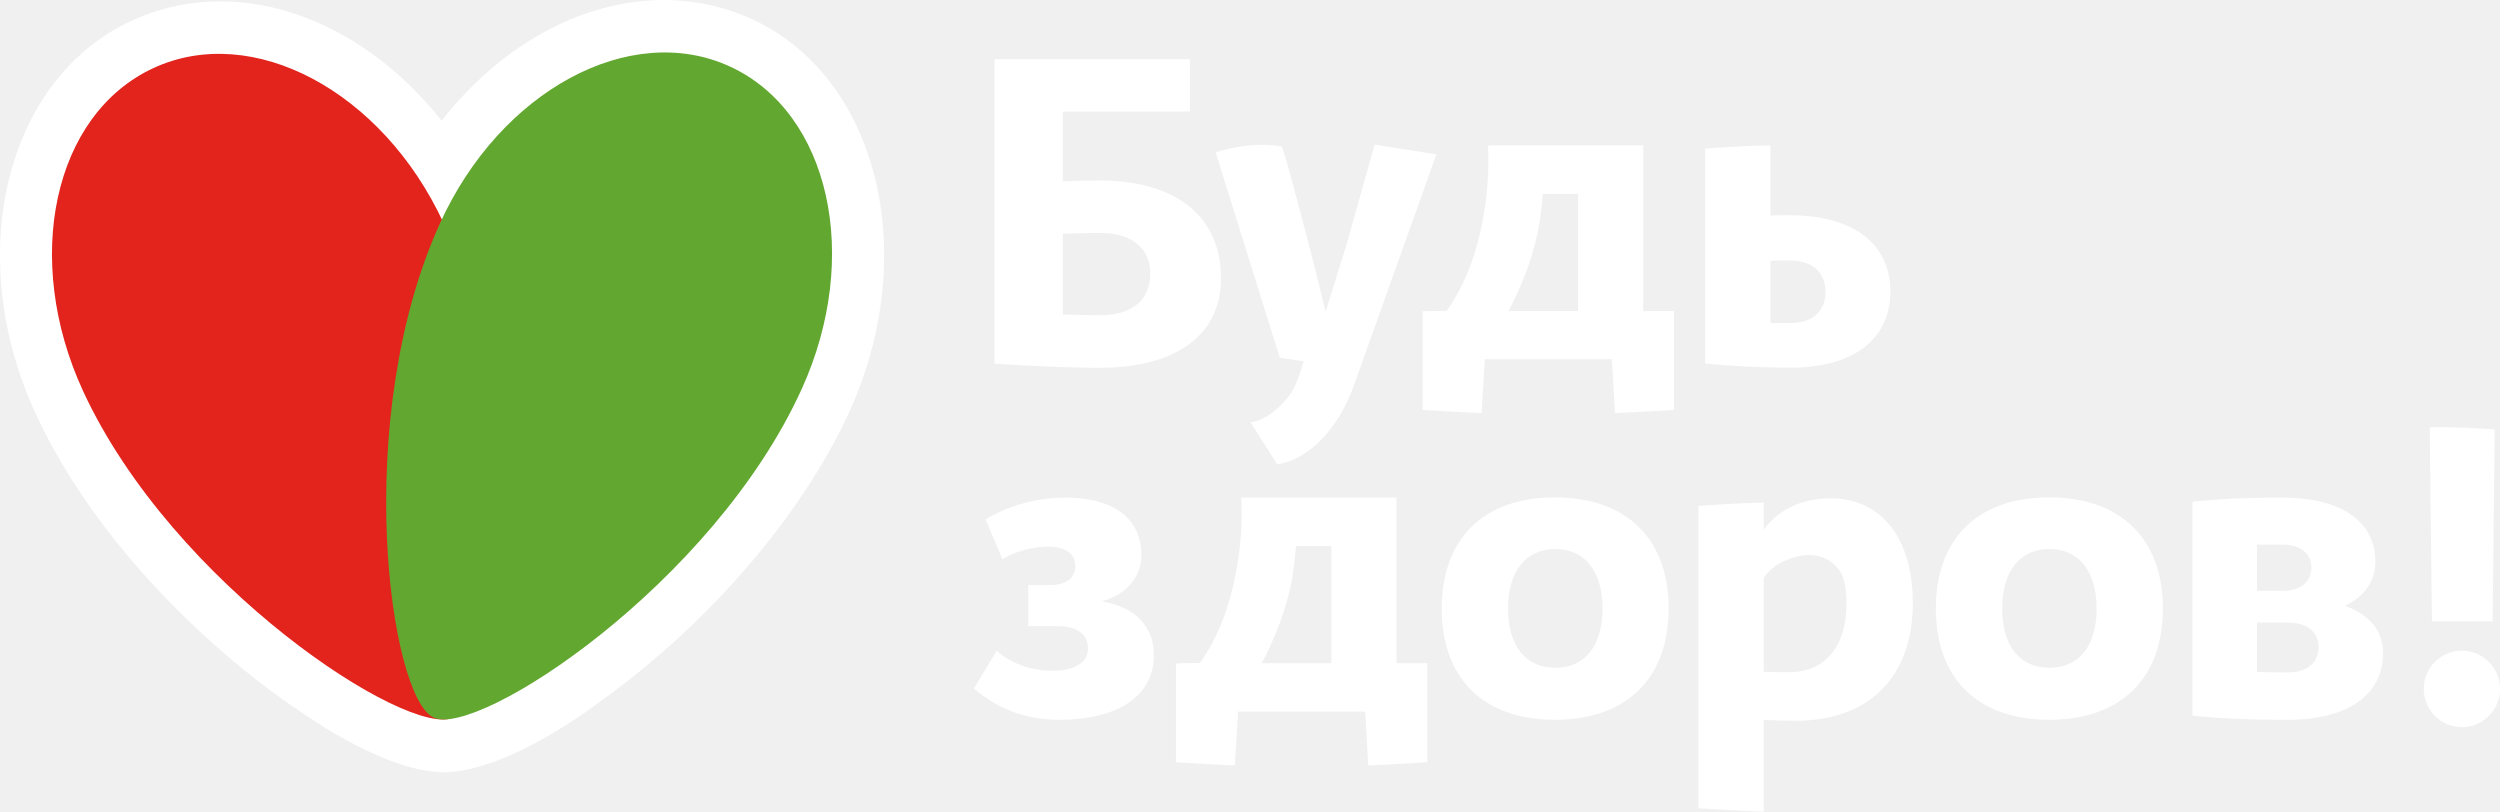
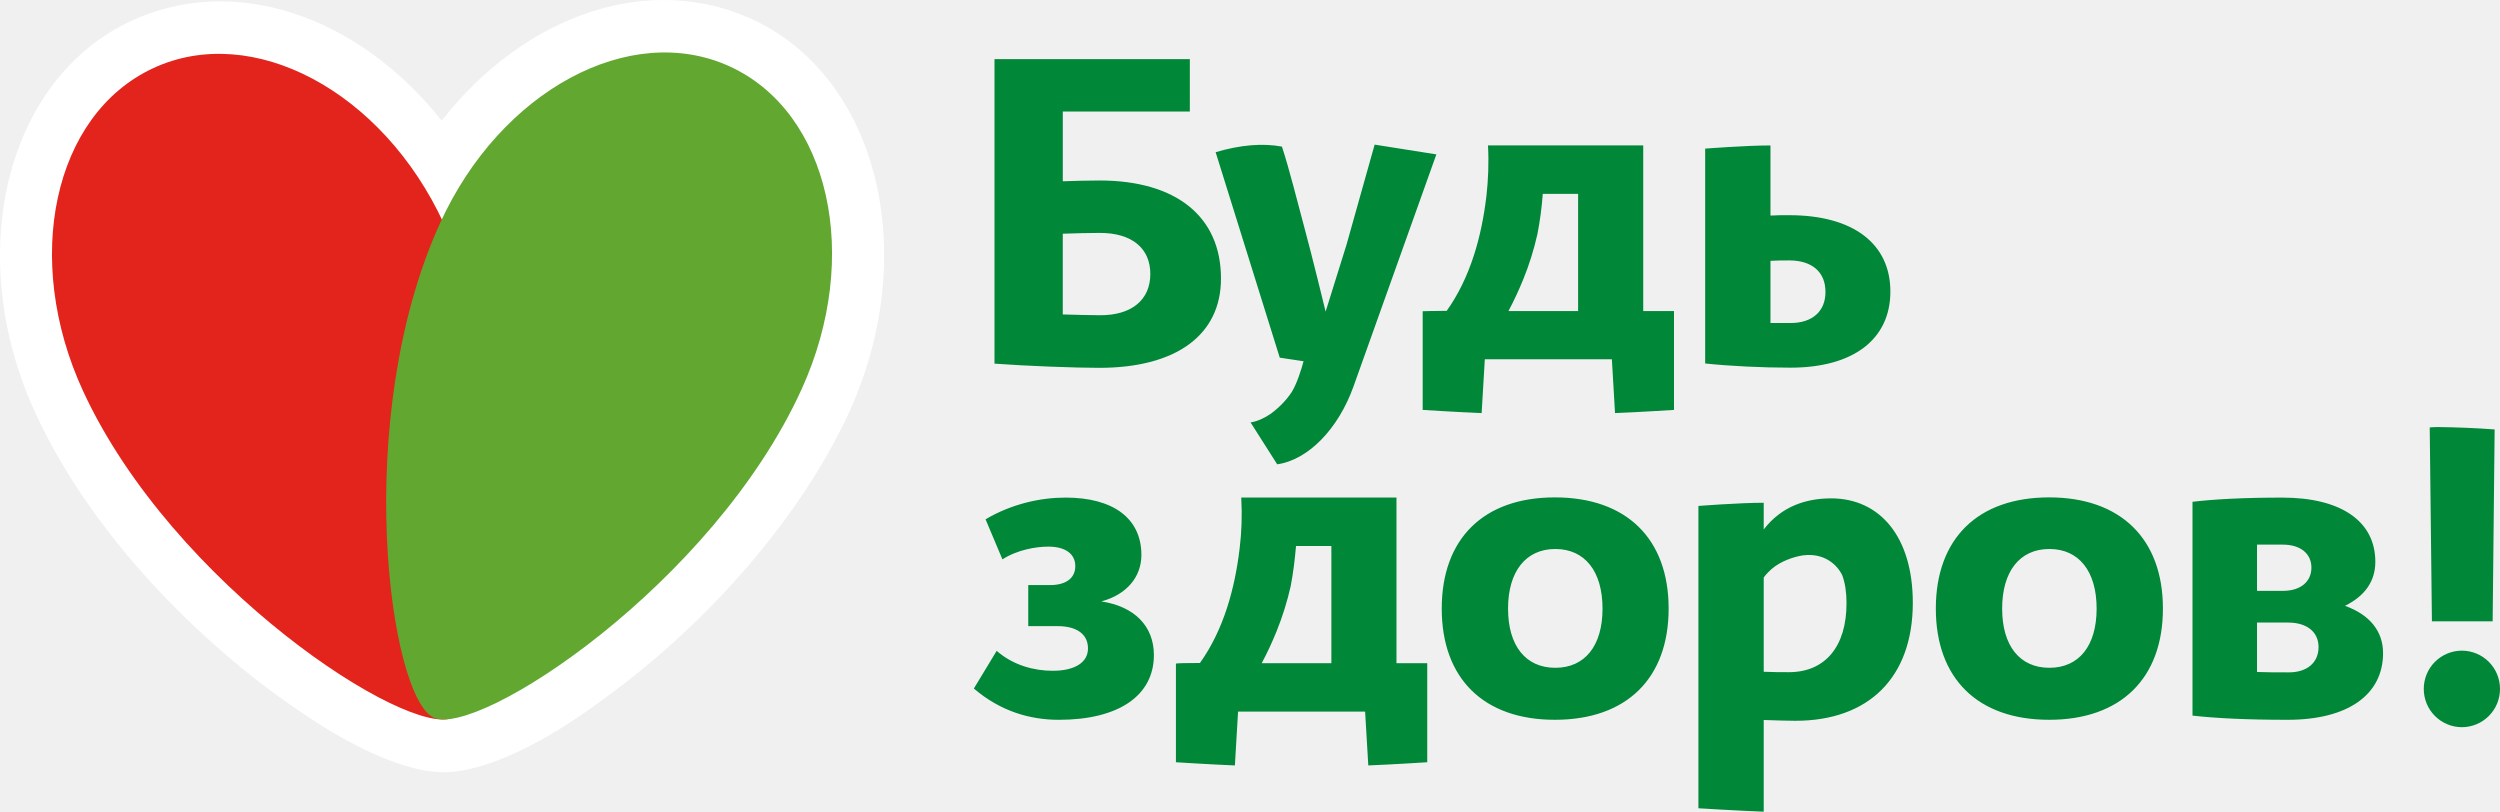
<svg xmlns="http://www.w3.org/2000/svg" width="154" height="50" viewBox="0 0 154 50" fill="none">
  <g clip-path="url(#clip0)">
    <path d="M46.306 1.174C40.033 -1.699 32.39 0.818 27.206 7.435C21.984 0.855 14.316 -1.625 8.068 1.297C0.328 4.894 -2.302 15.747 2.198 25.483C5.928 33.561 13.216 40.363 18.792 44.033C21.752 46.035 24.527 47.275 26.582 47.52C26.862 47.557 27.132 47.57 27.413 47.57C29.834 47.532 33.38 45.9 37.159 43.076C43.787 38.288 49.449 31.658 52.334 25.336C56.761 15.563 54.058 4.722 46.306 1.174Z" fill="white" />
    <path d="M27.327 13.745C23.573 5.618 15.552 1.345 9.425 4.206C3.287 7.066 1.367 15.968 5.121 24.096C10.661 36.09 25.175 45.482 27.914 44.205C30.641 42.928 32.879 25.74 27.327 13.745Z" fill="#E2241D" />
    <path d="M49.387 23.96C53.093 15.808 51.111 6.92 44.961 4.096C38.81 1.272 30.813 5.594 27.108 13.746C21.629 25.777 23.977 42.953 26.716 44.206C29.456 45.457 43.921 35.992 49.387 23.96Z" fill="#62A830" />
-     <path d="M70.86 16.876C70.86 15.292 69.723 14.347 67.754 14.347C67.008 14.347 66.226 14.372 65.467 14.397V19.369C66.323 19.393 67.13 19.418 67.754 19.418C69.723 19.43 70.86 18.46 70.86 16.876ZM75.213 17.159C75.213 20.645 72.438 22.659 67.718 22.659C66.262 22.659 63.278 22.549 61.261 22.401V3.641H73.294V6.871H65.468V11.167C66.213 11.143 66.972 11.118 67.73 11.118C72.438 11.118 75.213 13.328 75.213 17.158V17.159ZM97.212 19.16H92.92C93.262 18.522 93.568 17.859 93.837 17.196C94.179 16.361 94.485 15.403 94.705 14.421C94.865 13.599 94.975 12.764 95.035 11.941H97.212V19.161V19.16ZM103.118 19.16H101.223V8.958H91.66C91.721 10.038 91.673 11.107 91.563 12.076C91.269 14.556 90.584 17.086 89.117 19.148C88.322 19.148 87.637 19.172 87.637 19.172V25.25C87.637 25.25 89.728 25.385 91.269 25.446L91.465 22.131H99.291L99.486 25.446C101.039 25.385 103.118 25.25 103.118 25.25V19.16ZM110.308 19.897H109.061V16.067C109.452 16.042 109.844 16.042 110.223 16.042C111.629 16.042 112.448 16.766 112.448 17.969C112.461 19.16 111.654 19.897 110.308 19.897ZM110.223 13.255C109.832 13.255 109.44 13.255 109.061 13.279V8.959C107.545 8.959 105.038 9.155 105.038 9.155V22.39C106.542 22.55 108.511 22.648 110.296 22.648C114.16 22.648 116.447 20.905 116.447 17.958C116.447 15.024 114.173 13.256 110.223 13.256V13.255ZM84.678 8.908L82.942 15.084L81.658 19.196C81.658 19.196 80.814 15.71 80.313 13.88C79.897 12.358 79.457 10.529 78.967 9.031C77.794 8.81 76.412 8.921 74.883 9.375L78.833 22.032L80.3 22.253C80.154 22.793 79.885 23.641 79.567 24.156C79.224 24.672 78.772 25.126 78.271 25.494C77.855 25.777 77.427 25.961 77.035 26.022L78.675 28.601C80.545 28.343 82.44 26.464 83.395 23.751L88.48 9.51L84.677 8.908H84.678ZM65.638 30.651C68.573 30.651 70.31 31.928 70.31 34.187C70.31 35.537 69.405 36.63 67.84 37.047C69.894 37.355 71.08 38.582 71.08 40.35C71.08 42.855 68.903 44.34 65.223 44.34C63.462 44.34 61.64 43.825 59.989 42.413L61.395 40.093C62.435 41.001 63.731 41.32 64.844 41.32C66.214 41.32 67.02 40.804 67.02 39.945C67.02 39.061 66.323 38.57 65.15 38.57H63.34V36.041H64.685C65.651 36.041 66.238 35.624 66.238 34.875C66.238 34.125 65.638 33.672 64.575 33.672C63.853 33.672 62.679 33.856 61.75 34.457L60.71 31.99C62.325 31.032 64.11 30.651 65.638 30.651ZM98.716 37.49C98.716 35.193 97.628 33.818 95.806 33.818C93.996 33.818 92.896 35.194 92.896 37.489C92.896 39.785 93.984 41.136 95.806 41.136C97.628 41.136 98.716 39.786 98.716 37.489V37.49ZM88.811 37.49C88.811 33.192 91.379 30.639 95.781 30.639C100.196 30.639 102.788 33.192 102.788 37.489C102.788 41.786 100.196 44.339 95.781 44.339C91.379 44.339 88.811 41.786 88.811 37.489V37.49ZM129.152 37.49C129.152 35.193 128.064 33.818 126.242 33.818C124.42 33.818 123.332 35.194 123.332 37.489C123.332 39.785 124.42 41.136 126.242 41.136C128.064 41.136 129.152 39.786 129.152 37.489V37.49ZM119.247 37.49C119.247 33.192 121.815 30.639 126.23 30.639C130.632 30.639 133.236 33.192 133.236 37.489C133.236 41.786 130.644 44.339 126.23 44.339C121.815 44.339 119.247 41.786 119.247 37.489V37.49ZM142.823 39.86C142.823 38.926 142.102 38.35 140.952 38.35H139.033V41.394C139.632 41.418 140.255 41.418 140.952 41.418C142.102 41.431 142.823 40.829 142.823 39.859V39.86ZM139.033 33.561V36.397H140.622C141.735 36.397 142.383 35.82 142.383 34.961C142.383 34.126 141.735 33.549 140.622 33.549H139.033V33.561ZM146.797 40.227C146.797 42.806 144.621 44.34 140.916 44.34C138.397 44.34 136.477 44.242 135.058 44.082V30.91C136.403 30.75 138.25 30.652 140.586 30.652C144.217 30.652 146.321 32.113 146.321 34.606C146.321 35.809 145.672 36.717 144.45 37.319C145.966 37.859 146.797 38.878 146.797 40.229V40.227ZM82.012 40.854H77.72C78.063 40.215 78.368 39.552 78.637 38.889C79.001 37.989 79.291 37.062 79.505 36.115C79.665 35.292 79.762 34.457 79.835 33.635H82.012V40.854ZM87.918 40.854H86.023V30.65H76.461C76.521 31.73 76.485 32.799 76.363 33.769C76.069 36.249 75.385 38.778 73.917 40.84C73.122 40.84 72.474 40.853 72.437 40.877V46.954C72.437 46.954 74.528 47.089 76.069 47.151L76.265 43.836H84.091L84.287 47.151C85.84 47.089 87.918 46.954 87.918 46.954V40.853V40.854ZM110.198 41.406C109.758 41.406 109.232 41.406 108.645 41.381V35.574C108.645 35.574 108.804 35.341 109.122 35.059C109.685 34.568 110.492 34.297 111.054 34.211C112.669 34.003 113.366 35.157 113.488 35.451C113.659 35.918 113.745 36.483 113.745 37.133C113.757 39.847 112.412 41.406 110.198 41.406ZM112.791 30.7C111.274 30.7 109.746 31.179 108.645 32.615V30.97C107.129 30.97 104.622 31.167 104.622 31.167V49.79C104.622 49.79 106.97 49.937 108.645 49.999V44.351C109.391 44.376 110.101 44.401 110.59 44.401C115.126 44.401 117.829 41.724 117.829 37.132C117.829 33.093 115.823 30.699 112.791 30.699V30.7ZM151.652 40.08C151.028 40.081 150.43 40.33 149.99 40.772C149.55 41.214 149.303 41.813 149.304 42.437C149.303 42.746 149.364 43.052 149.481 43.338C149.599 43.624 149.772 43.883 149.99 44.102C150.208 44.321 150.467 44.495 150.752 44.614C151.037 44.733 151.343 44.794 151.652 44.795C151.961 44.794 152.267 44.733 152.552 44.614C152.837 44.495 153.096 44.321 153.314 44.102C153.532 43.883 153.705 43.624 153.823 43.338C153.94 43.052 154.001 42.746 154 42.437C154.001 41.813 153.754 41.214 153.314 40.772C152.874 40.33 152.276 40.081 151.652 40.08ZM149.806 38.276H153.547L153.67 26.453C152.498 26.367 151.323 26.318 150.148 26.306C149.989 26.306 149.83 26.318 149.671 26.33L149.806 38.276Z" fill="white" />
+     <path d="M70.86 16.876C70.86 15.292 69.723 14.347 67.754 14.347C67.008 14.347 66.226 14.372 65.467 14.397V19.369C66.323 19.393 67.13 19.418 67.754 19.418C69.723 19.43 70.86 18.46 70.86 16.876ZM75.213 17.159C75.213 20.645 72.438 22.659 67.718 22.659C66.262 22.659 63.278 22.549 61.261 22.401V3.641H73.294V6.871H65.468V11.167C66.213 11.143 66.972 11.118 67.73 11.118C72.438 11.118 75.213 13.328 75.213 17.158V17.159ZM97.212 19.16H92.92C93.262 18.522 93.568 17.859 93.837 17.196C94.179 16.361 94.485 15.403 94.705 14.421C94.865 13.599 94.975 12.764 95.035 11.941H97.212V19.161V19.16ZM103.118 19.16H101.223V8.958H91.66C91.721 10.038 91.673 11.107 91.563 12.076C91.269 14.556 90.584 17.086 89.117 19.148C88.322 19.148 87.637 19.172 87.637 19.172V25.25C87.637 25.25 89.728 25.385 91.269 25.446L91.465 22.131H99.291L99.486 25.446C101.039 25.385 103.118 25.25 103.118 25.25V19.16ZM110.308 19.897H109.061V16.067C109.452 16.042 109.844 16.042 110.223 16.042C111.629 16.042 112.448 16.766 112.448 17.969C112.461 19.16 111.654 19.897 110.308 19.897ZM110.223 13.255C109.832 13.255 109.44 13.255 109.061 13.279V8.959C107.545 8.959 105.038 9.155 105.038 9.155V22.39C106.542 22.55 108.511 22.648 110.296 22.648C114.16 22.648 116.447 20.905 116.447 17.958C116.447 15.024 114.173 13.256 110.223 13.256V13.255ZM84.678 8.908L82.942 15.084L81.658 19.196C81.658 19.196 80.814 15.71 80.313 13.88C79.897 12.358 79.457 10.529 78.967 9.031C77.794 8.81 76.412 8.921 74.883 9.375L78.833 22.032L80.3 22.253C80.154 22.793 79.885 23.641 79.567 24.156C79.224 24.672 78.772 25.126 78.271 25.494C77.855 25.777 77.427 25.961 77.035 26.022L78.675 28.601C80.545 28.343 82.44 26.464 83.395 23.751L88.48 9.51L84.677 8.908H84.678ZM65.638 30.651C68.573 30.651 70.31 31.928 70.31 34.187C70.31 35.537 69.405 36.63 67.84 37.047C69.894 37.355 71.08 38.582 71.08 40.35C71.08 42.855 68.903 44.34 65.223 44.34C63.462 44.34 61.64 43.825 59.989 42.413L61.395 40.093C62.435 41.001 63.731 41.32 64.844 41.32C66.214 41.32 67.02 40.804 67.02 39.945C67.02 39.061 66.323 38.57 65.15 38.57H63.34V36.041H64.685C65.651 36.041 66.238 35.624 66.238 34.875C66.238 34.125 65.638 33.672 64.575 33.672C63.853 33.672 62.679 33.856 61.75 34.457L60.71 31.99C62.325 31.032 64.11 30.651 65.638 30.651ZM98.716 37.49C98.716 35.193 97.628 33.818 95.806 33.818C93.996 33.818 92.896 35.194 92.896 37.489C92.896 39.785 93.984 41.136 95.806 41.136C97.628 41.136 98.716 39.786 98.716 37.489V37.49ZM88.811 37.49C88.811 33.192 91.379 30.639 95.781 30.639C100.196 30.639 102.788 33.192 102.788 37.489C102.788 41.786 100.196 44.339 95.781 44.339C91.379 44.339 88.811 41.786 88.811 37.489V37.49ZM129.152 37.49C129.152 35.193 128.064 33.818 126.242 33.818C124.42 33.818 123.332 35.194 123.332 37.489C123.332 39.785 124.42 41.136 126.242 41.136C128.064 41.136 129.152 39.786 129.152 37.489V37.49ZM119.247 37.49C119.247 33.192 121.815 30.639 126.23 30.639C130.632 30.639 133.236 33.192 133.236 37.489C133.236 41.786 130.644 44.339 126.23 44.339C121.815 44.339 119.247 41.786 119.247 37.489V37.49ZM142.823 39.86C142.823 38.926 142.102 38.35 140.952 38.35H139.033V41.394C139.632 41.418 140.255 41.418 140.952 41.418C142.102 41.431 142.823 40.829 142.823 39.859V39.86ZM139.033 33.561V36.397H140.622C141.735 36.397 142.383 35.82 142.383 34.961C142.383 34.126 141.735 33.549 140.622 33.549H139.033V33.561ZM146.797 40.227C146.797 42.806 144.621 44.34 140.916 44.34C138.397 44.34 136.477 44.242 135.058 44.082V30.91C136.403 30.75 138.25 30.652 140.586 30.652C144.217 30.652 146.321 32.113 146.321 34.606C146.321 35.809 145.672 36.717 144.45 37.319C145.966 37.859 146.797 38.878 146.797 40.229V40.227ZM82.012 40.854H77.72C78.063 40.215 78.368 39.552 78.637 38.889C79.001 37.989 79.291 37.062 79.505 36.115C79.665 35.292 79.762 34.457 79.835 33.635H82.012V40.854ZM87.918 40.854H86.023V30.65H76.461C76.521 31.73 76.485 32.799 76.363 33.769C76.069 36.249 75.385 38.778 73.917 40.84C73.122 40.84 72.474 40.853 72.437 40.877V46.954C72.437 46.954 74.528 47.089 76.069 47.151L76.265 43.836H84.091L84.287 47.151C85.84 47.089 87.918 46.954 87.918 46.954V40.853V40.854ZM110.198 41.406C109.758 41.406 109.232 41.406 108.645 41.381V35.574C108.645 35.574 108.804 35.341 109.122 35.059C109.685 34.568 110.492 34.297 111.054 34.211C112.669 34.003 113.366 35.157 113.488 35.451C113.659 35.918 113.745 36.483 113.745 37.133C113.757 39.847 112.412 41.406 110.198 41.406ZM112.791 30.7C111.274 30.7 109.746 31.179 108.645 32.615V30.97C107.129 30.97 104.622 31.167 104.622 31.167V49.79C104.622 49.79 106.97 49.937 108.645 49.999V44.351C109.391 44.376 110.101 44.401 110.59 44.401C115.126 44.401 117.829 41.724 117.829 37.132C117.829 33.093 115.823 30.699 112.791 30.699V30.7ZM151.652 40.08C151.028 40.081 150.43 40.33 149.99 40.772C149.55 41.214 149.303 41.813 149.304 42.437C149.303 42.746 149.364 43.052 149.481 43.338C149.599 43.624 149.772 43.883 149.99 44.102C150.208 44.321 150.467 44.495 150.752 44.614C151.037 44.733 151.343 44.794 151.652 44.795C151.961 44.794 152.267 44.733 152.552 44.614C152.837 44.495 153.096 44.321 153.314 44.102C153.532 43.883 153.705 43.624 153.823 43.338C153.94 43.052 154.001 42.746 154 42.437C154.001 41.813 153.754 41.214 153.314 40.772C152.874 40.33 152.276 40.081 151.652 40.08ZM149.806 38.276H153.547L153.67 26.453C152.498 26.367 151.323 26.318 150.148 26.306C149.989 26.306 149.83 26.318 149.671 26.33L149.806 38.276Z" fill="#008738" />
  </g>
  <defs>
    <clipPath id="clip0">
      <rect width="154" height="50" fill="white" />
    </clipPath>
  </defs>
</svg>
